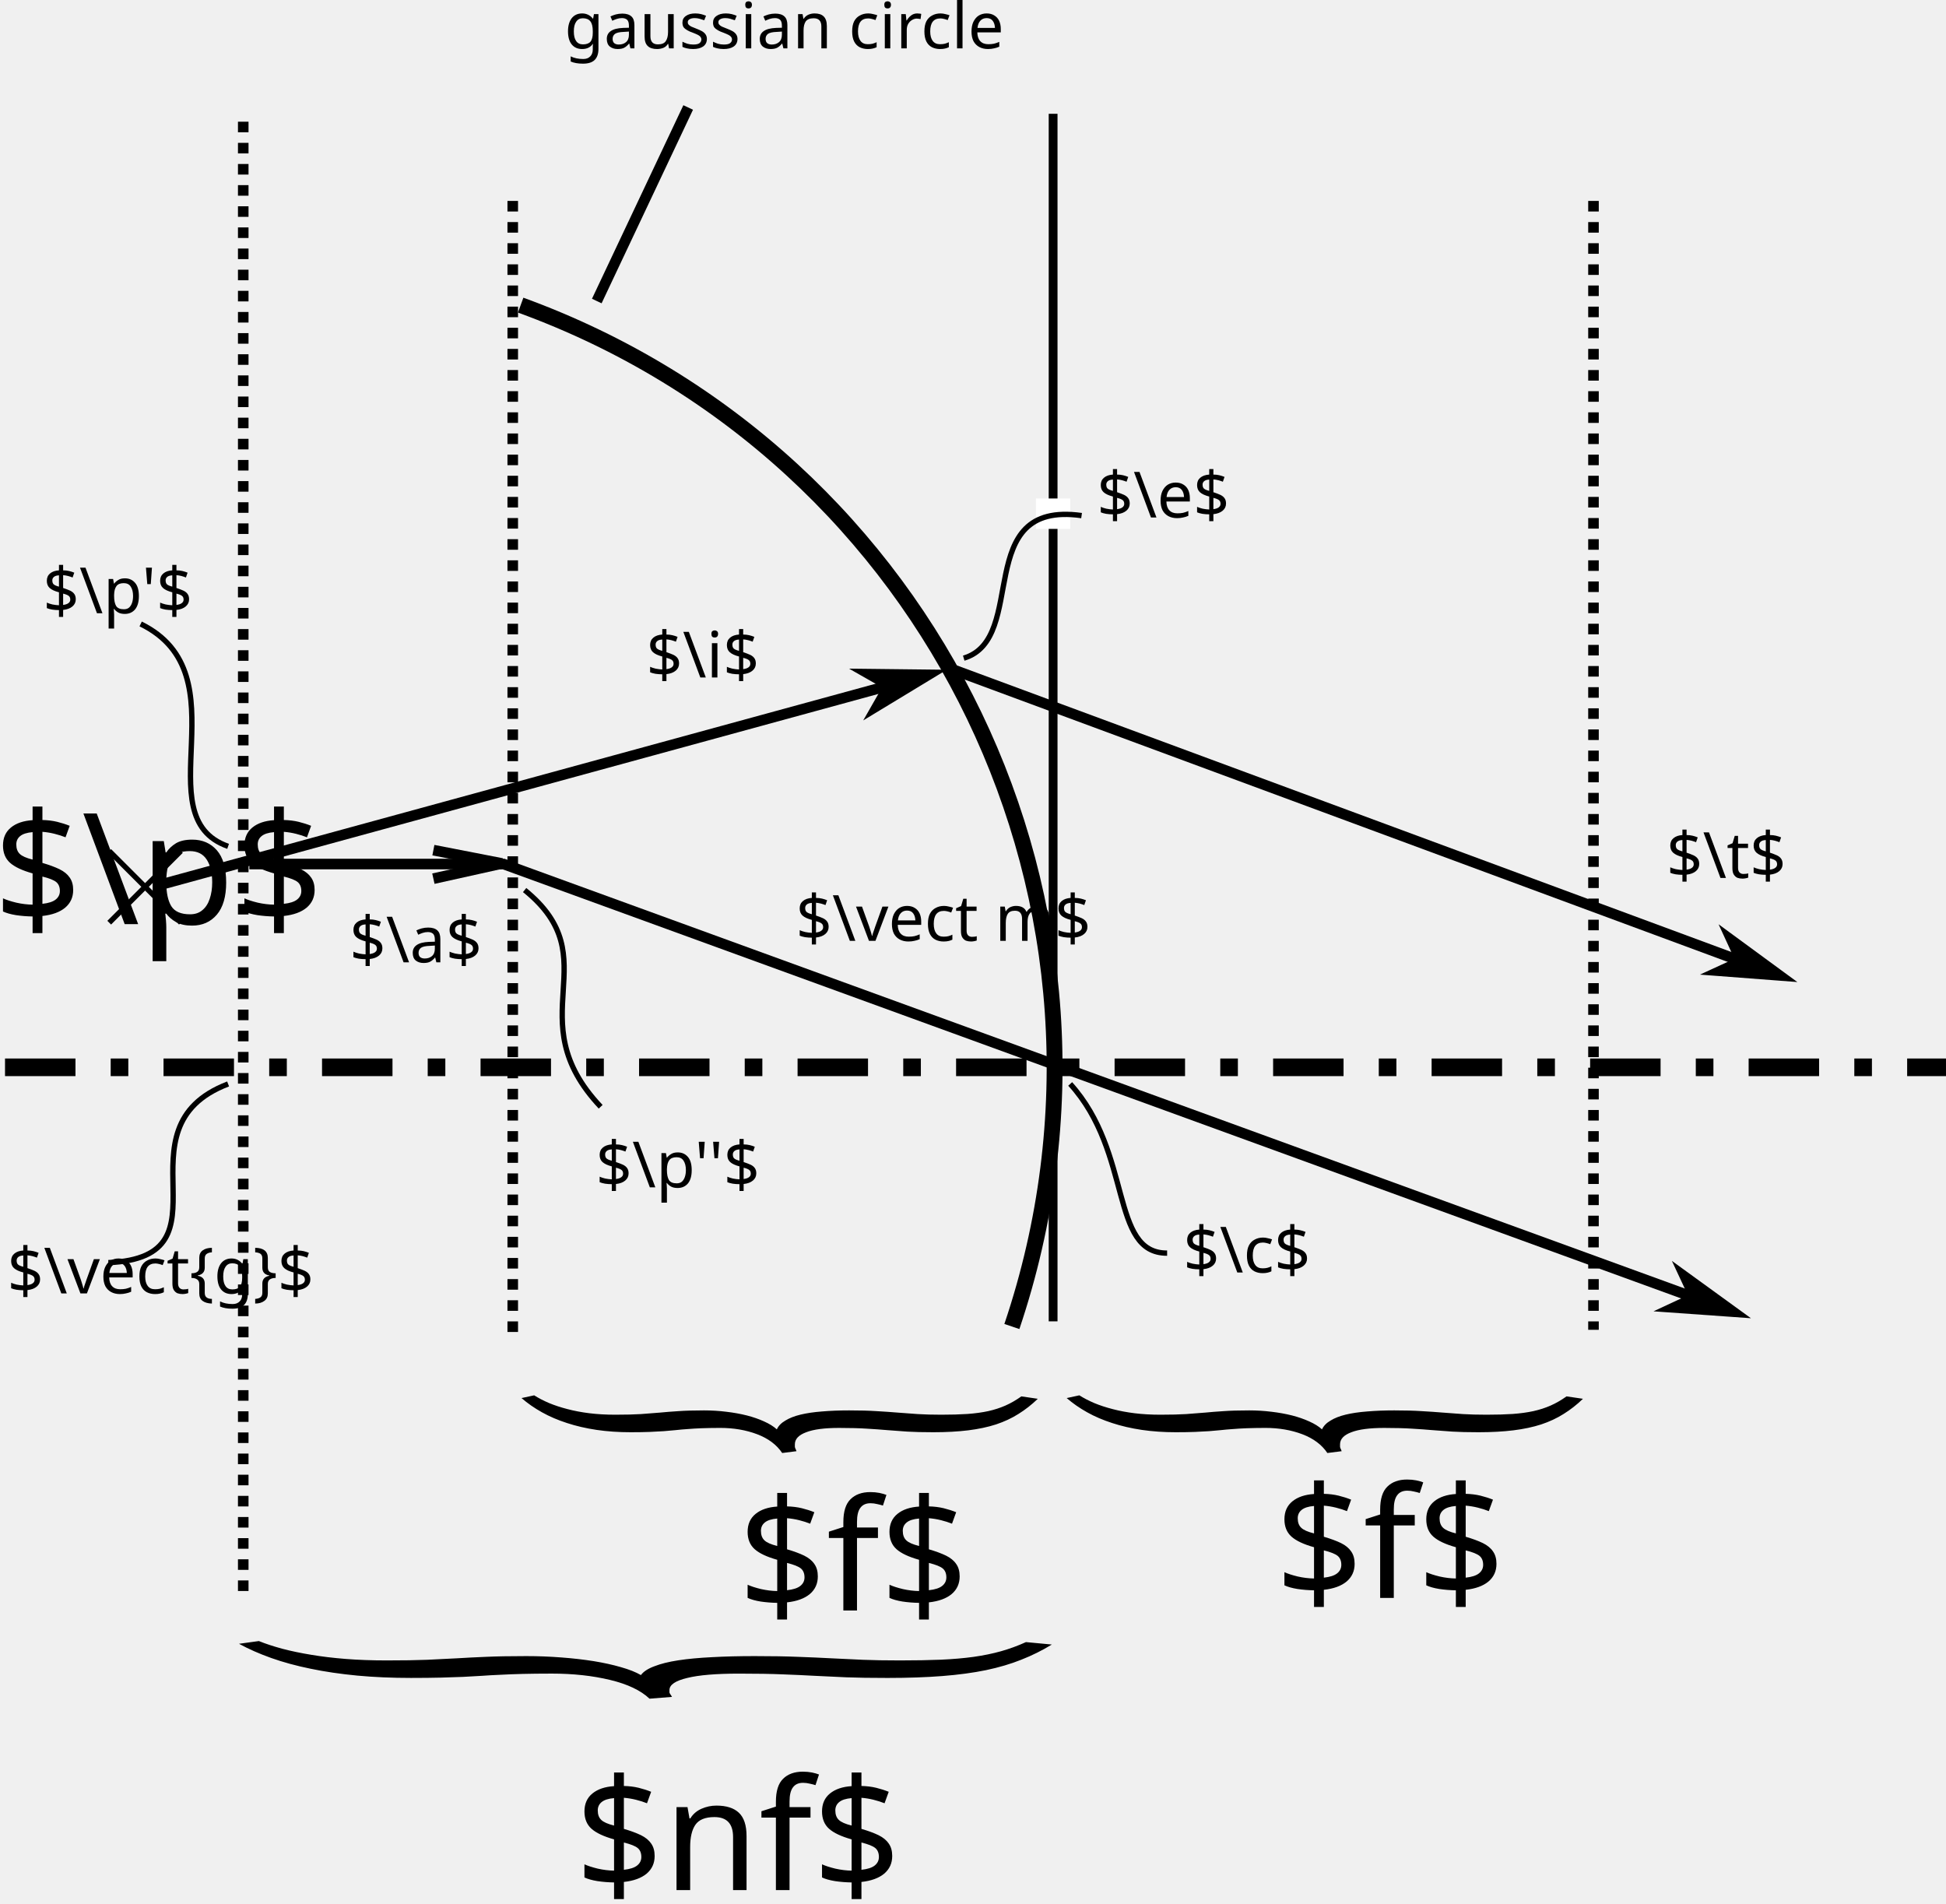
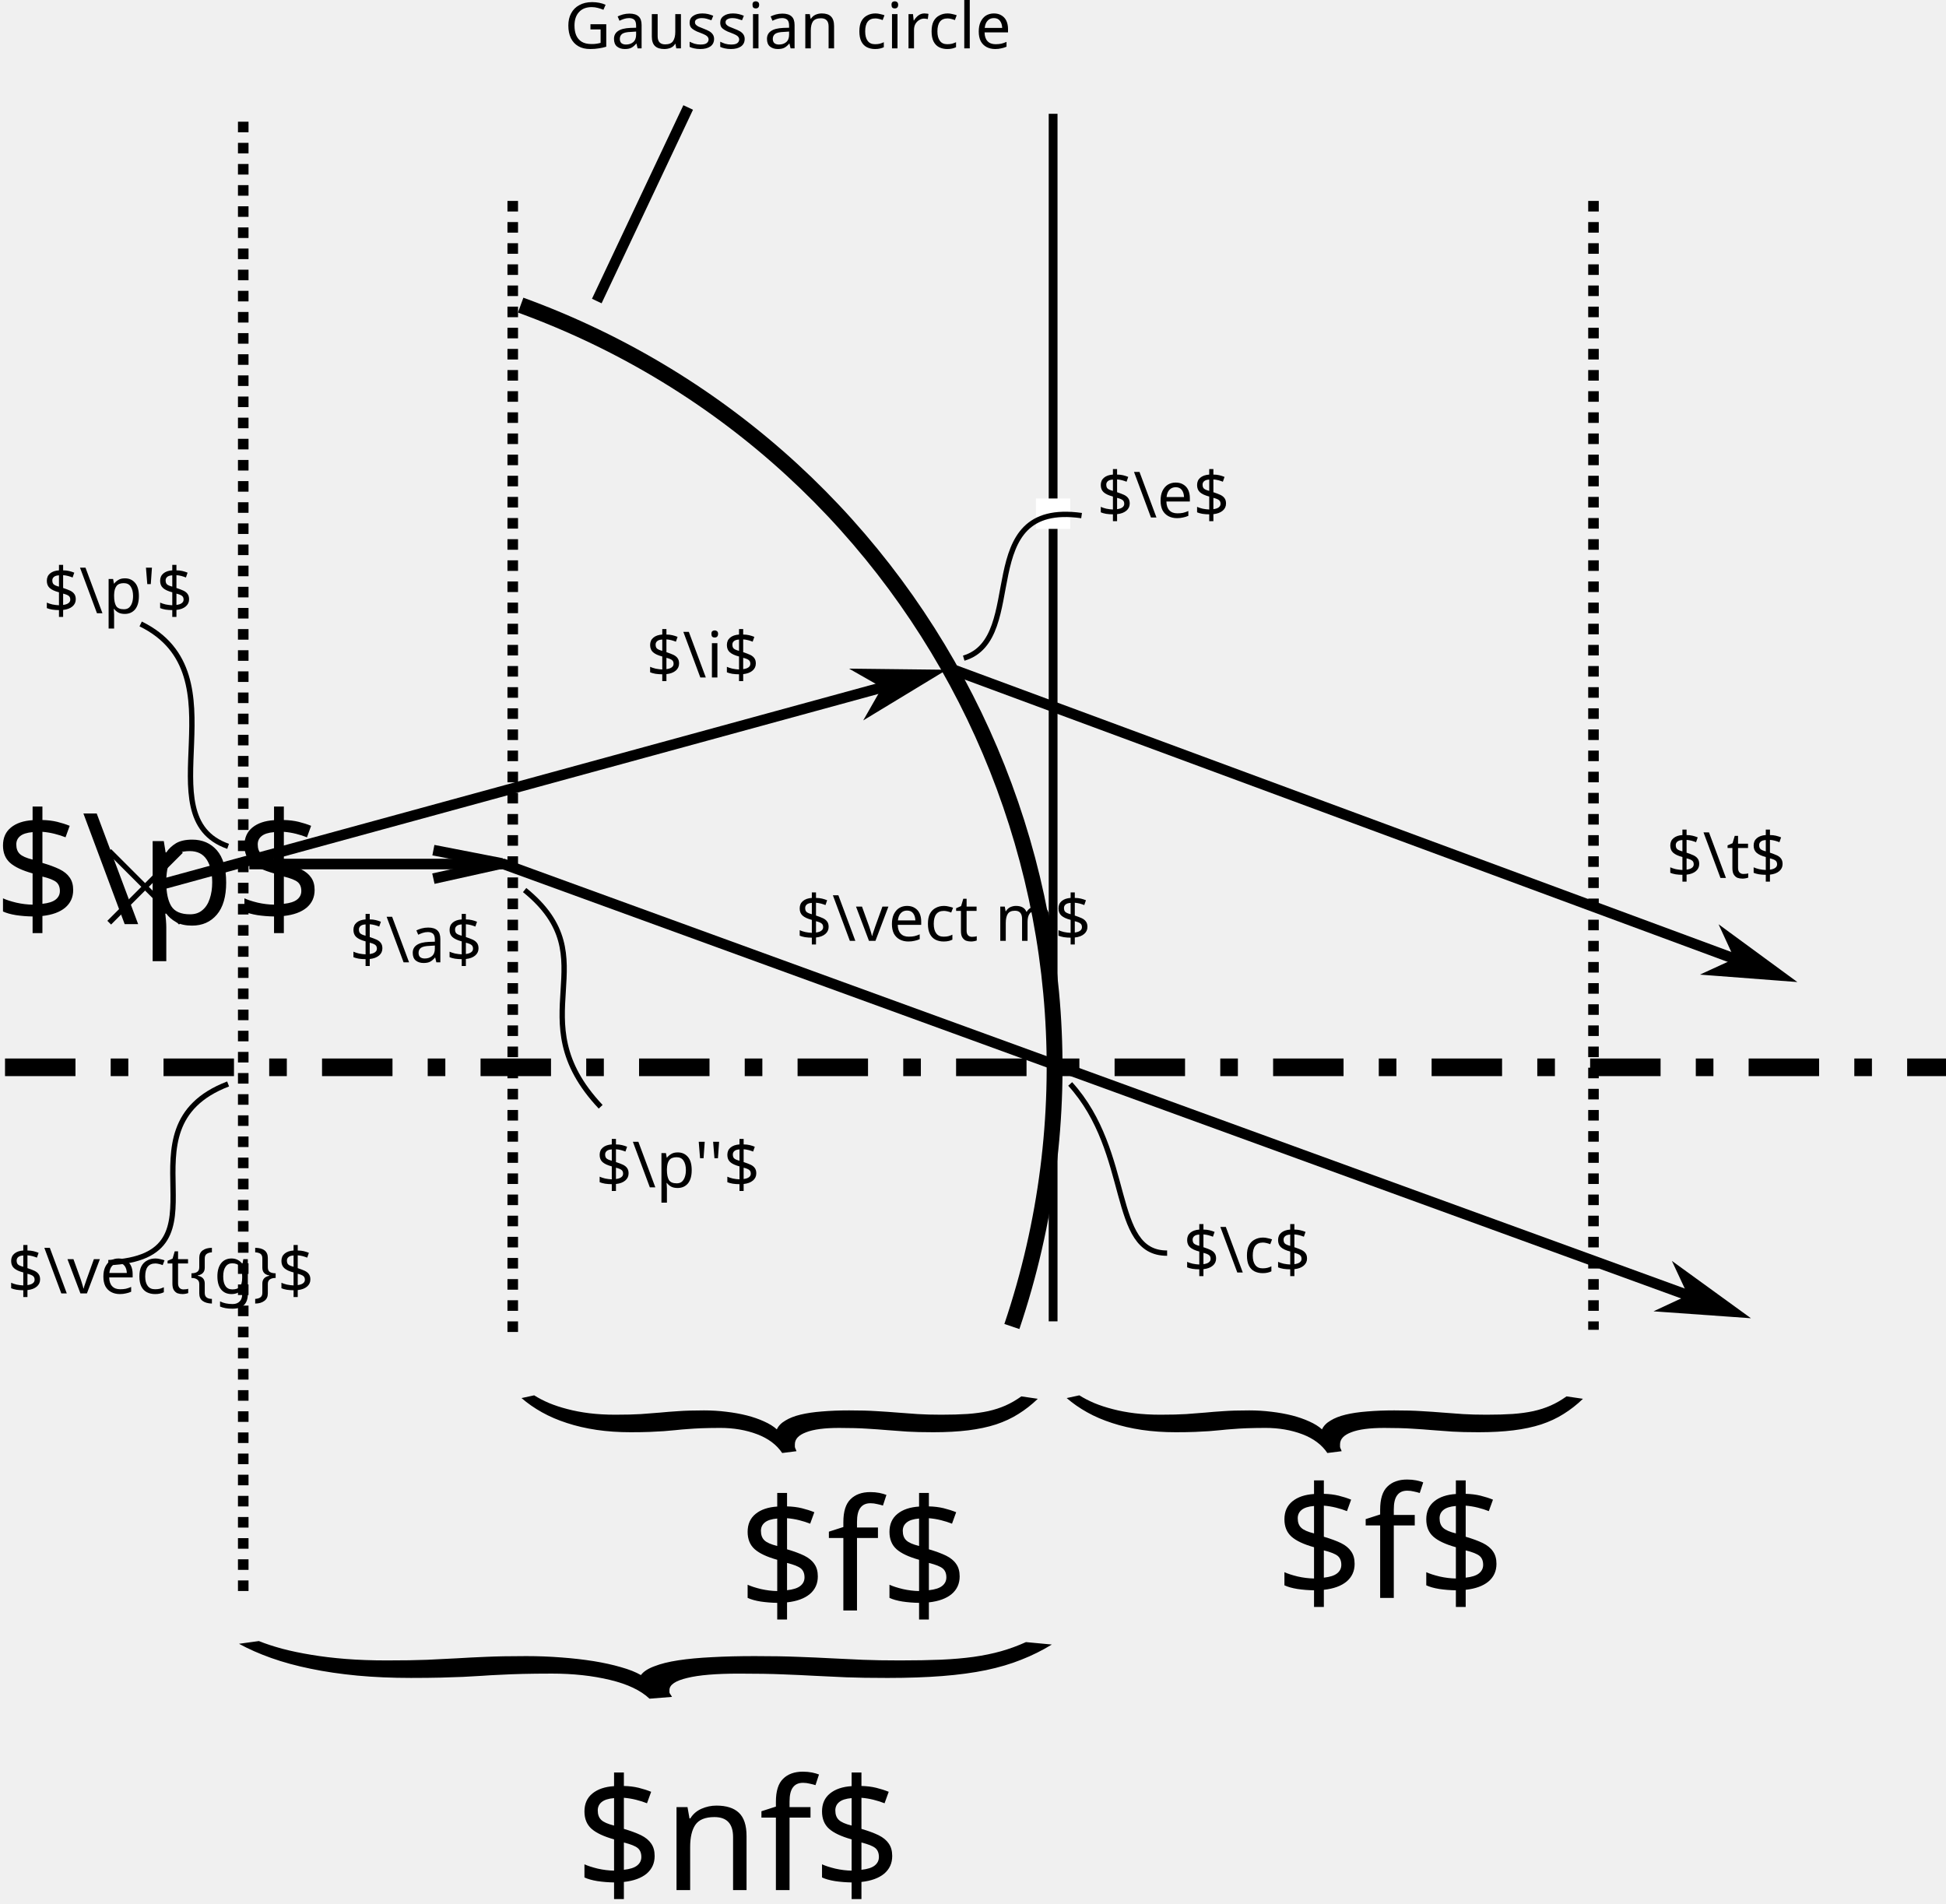
<svg xmlns="http://www.w3.org/2000/svg" width="182.813" height="178.792" id="svg2" version="1.1">
  <defs id="defs4">
    <marker orient="auto" refY="0" refX="0" id="Arrow1Mend" style="overflow:visible">
      <path id="path3829" d="M 0,0 5,-5 -12.5,0 5,5 0,0 z" style="fill-rule:evenodd;stroke:#000000;stroke-width:1pt;marker-start:none" transform="matrix(-0.4,0,0,-0.4,-4,0)" />
    </marker>
  </defs>
  <g id="layer1" transform="translate(-51.99928,-797.4645)" style="display:inline">
    <path style="fill:none;stroke:#000000;stroke-width:0.614;stroke-miterlimit:4;stroke-opacity:1;stroke-dasharray:none;stroke-dashoffset:0" id="path2985" d="M 63.963,47.632 C 80,53.469 88.449,71.037 82.995,87.209" transform="matrix(2.424635,0,0,2.424355,-54.17475,710.6525)" />
    <path style="fill:none;stroke:#000000;stroke-width:1.655;stroke-linecap:butt;stroke-linejoin:miter;stroke-miterlimit:4;stroke-opacity:1;stroke-dasharray:6.618, 3.309, 1.655, 3.309;stroke-dashoffset:0" d="m 52.471,897.729 182.34,0" id="path2987" />
    <path style="fill:none;stroke:#000000;stroke-width:0.827;stroke-linecap:butt;stroke-linejoin:miter;stroke-miterlimit:4;stroke-opacity:1;stroke-dasharray:none" d="m 150.932,808.155 0,113.438" id="path2989" />
    <rect style="fill:#ffffff;fill-opacity:1;fill-rule:nonzero;stroke:none;stroke-width:1.5;stroke-linecap:butt;stroke-miterlimit:4;stroke-opacity:1;stroke-dasharray:1, 2;stroke-dashoffset:0" id="rect3094" width="3.214" height="2.857" x="97.321" y="46.828" transform="translate(51.99928,797.4645)" />
    <path style="fill:none;stroke:#000000;stroke-width:0.993;stroke-linecap:butt;stroke-linejoin:miter;stroke-miterlimit:4;stroke-opacity:1;stroke-dasharray:0.993, 0.993;stroke-dashoffset:0" d="m 74.85,808.898 0,138.027" id="path3155" />
    <path style="fill:none;stroke:#000000;stroke-width:0.993;stroke-linecap:butt;stroke-linejoin:miter;stroke-miterlimit:4;stroke-opacity:1;stroke-dasharray:0.993, 0.993;stroke-dashoffset:0" d="m 201.696,816.34 0,106.048" id="path3163" />
    <path style="fill:none;stroke:#000000;stroke-width:0.993;stroke-linecap:butt;stroke-linejoin:miter;stroke-miterlimit:4;stroke-opacity:1;stroke-dasharray:0.993, 0.993;stroke-dashoffset:0" d="m 100.168,816.34 0,106.639" id="path3163-4" />
    <path style="fill:none;stroke:#000000;stroke-width:0.993;stroke-linecap:butt;stroke-linejoin:miter;stroke-miterlimit:4;stroke-opacity:1;stroke-dasharray:none;marker-end:url(#Arrow1Mend)" d="M 67.465,880.469 139.053,860.898" id="path3786" />
    <path style="fill:none;stroke:#000000;stroke-width:0.993;stroke-linecap:butt;stroke-linejoin:miter;stroke-miterlimit:4;stroke-opacity:1;stroke-dasharray:none;marker-mid:none;marker-end:url(#Arrow1Mend)" d="m 75.425,878.632 23.88,0 115.346,42" id="path3788" />
    <path style="fill:none;stroke:#000000;stroke-width:0.993;stroke-linecap:butt;stroke-linejoin:miter;stroke-miterlimit:4;stroke-opacity:1;stroke-dasharray:none;marker-end:url(#Arrow1Mend)" d="m 141.249,860.265 77.764,28.775" id="path3790" />
    <g id="g4463" transform="matrix(2.424635,0,0,2.424355,-41.52629,-1408.486)">
      <path id="path4443" d="m 42.805,942.887 2.778,2.778" style="fill:none;stroke:#000000;stroke-width:0.205;stroke-linecap:butt;stroke-linejoin:miter;stroke-miterlimit:4;stroke-opacity:1;stroke-dasharray:none" />
      <path id="path4443-7" d="m 45.583,942.887 -2.778,2.778" style="fill:none;stroke:#000000;stroke-width:0.205;stroke-linecap:butt;stroke-linejoin:miter;stroke-miterlimit:4;stroke-opacity:1;stroke-dasharray:none;display:inline" />
    </g>
    <text xml:space="preserve" style="font-size:14.547px;font-style:normal;font-variant:normal;font-weight:normal;font-stretch:normal;line-height:125%;letter-spacing:0px;word-spacing:0px;fill:#000000;fill-opacity:1;stroke:none;font-family:Gentium;-inkscape-font-specification:Gentium" x="51.371" y="884.33" id="text4467" transform="scale(1.000058,0.9999423)">
      <tspan id="tspan4469" x="51.371" y="884.33">$\p$</tspan>
    </text>
    <g transform="matrix(0,-1.515821,3.877885,0,-50.71099,-1454.315)" style="font-size:13.377px;font-style:normal;font-variant:normal;font-weight:normal;font-stretch:normal;line-height:125%;letter-spacing:0px;word-spacing:0px;fill:#000000;fill-opacity:1;stroke:none;font-family:Gentium;-inkscape-font-specification:Gentium" id="text4471">
      <path d="m -1571.991,39.426 c -0.17,0.105 -0.329,0.224 -0.477,0.359 -0.144,0.135 -0.27,0.285 -0.379,0.451 -0.109,0.161 -0.194,0.337 -0.255,0.529 -0.061,0.192 -0.091,0.401 -0.091,0.627 0,0.253 0.013,0.459 0.039,0.621 0.03,0.161 0.061,0.314 0.091,0.457 0.035,0.139 0.065,0.29 0.091,0.451 0.03,0.161 0.046,0.368 0.046,0.621 0,0.183 -0.028,0.364 -0.085,0.542 -0.052,0.174 -0.129,0.34 -0.229,0.496 -0.1,0.152 -0.224,0.292 -0.372,0.418 -0.144,0.126 -0.307,0.229 -0.49,0.307 0.218,0.039 0.401,0.109 0.549,0.209 0.152,0.096 0.274,0.218 0.366,0.366 0.091,0.148 0.157,0.322 0.196,0.523 0.043,0.196 0.065,0.414 0.065,0.653 0,0.261 -0.015,0.483 -0.046,0.666 -0.026,0.183 -0.057,0.355 -0.091,0.516 -0.031,0.161 -0.061,0.322 -0.091,0.483 -0.026,0.161 -0.039,0.351 -0.039,0.568 0,0.239 0.015,0.451 0.046,0.634 0.035,0.187 0.094,0.355 0.176,0.503 0.087,0.152 0.203,0.292 0.346,0.418 0.148,0.131 0.338,0.259 0.568,0.385 l -0.15,0.398 c -0.366,-0.148 -0.679,-0.305 -0.941,-0.47 -0.261,-0.161 -0.477,-0.342 -0.647,-0.542 -0.166,-0.2 -0.287,-0.425 -0.366,-0.673 -0.078,-0.248 -0.118,-0.529 -0.118,-0.843 0,-0.257 0.013,-0.468 0.039,-0.634 0.03,-0.17 0.061,-0.331 0.091,-0.483 0.035,-0.157 0.065,-0.322 0.091,-0.496 0.03,-0.179 0.046,-0.403 0.046,-0.673 0,-0.353 -0.089,-0.618 -0.268,-0.797 -0.174,-0.183 -0.424,-0.274 -0.751,-0.274 -0.061,4e-6 -0.107,4e-6 -0.137,0 -0.026,4e-6 -0.05,0.002 -0.072,0.006 -0.022,4e-6 -0.048,0.004 -0.078,0.013 -0.026,0.004 -0.072,0.011 -0.137,0.02 l -0.111,-0.346 c 0.514,-0.135 0.901,-0.337 1.163,-0.607 0.261,-0.27 0.392,-0.568 0.392,-0.895 0,-0.174 -0.01,-0.324 -0.02,-0.451 -0.013,-0.126 -0.03,-0.239 -0.052,-0.34 -0.017,-0.104 -0.039,-0.2 -0.065,-0.287 -0.022,-0.091 -0.044,-0.187 -0.065,-0.287 -0.017,-0.1 -0.033,-0.213 -0.046,-0.34 -0.013,-0.131 -0.02,-0.285 -0.02,-0.464 0,-0.292 0.048,-0.566 0.144,-0.823 0.1,-0.261 0.242,-0.501 0.425,-0.718 0.183,-0.222 0.405,-0.425 0.666,-0.607 0.261,-0.183 0.555,-0.348 0.882,-0.496 l 0.17,0.307 0,0" id="path4549" />
    </g>
    <g transform="matrix(0,-1.515821,3.877885,0,-50.71099,-1454.315)" style="font-size:13.377px;font-style:normal;font-variant:normal;font-weight:normal;font-stretch:normal;line-height:125%;letter-spacing:0px;word-spacing:0px;fill:#000000;fill-opacity:1;stroke:none;display:inline;font-family:Gentium;-inkscape-font-specification:Gentium" id="text4471-8">
      <path d="m -1571.991,52.633 c -0.17,0.105 -0.329,0.224 -0.477,0.359 -0.144,0.135 -0.27,0.285 -0.379,0.451 -0.109,0.161 -0.194,0.337 -0.255,0.529 -0.061,0.192 -0.091,0.401 -0.091,0.627 0,0.253 0.013,0.459 0.039,0.621 0.03,0.161 0.061,0.314 0.091,0.457 0.035,0.139 0.065,0.29 0.091,0.451 0.03,0.161 0.046,0.368 0.046,0.621 0,0.183 -0.028,0.364 -0.085,0.542 -0.052,0.174 -0.129,0.34 -0.229,0.496 -0.1,0.152 -0.224,0.292 -0.372,0.418 -0.144,0.126 -0.307,0.229 -0.49,0.307 0.218,0.039 0.401,0.109 0.549,0.209 0.152,0.096 0.274,0.218 0.366,0.366 0.091,0.148 0.157,0.322 0.196,0.523 0.043,0.196 0.065,0.414 0.065,0.653 0,0.261 -0.015,0.483 -0.046,0.666 -0.026,0.183 -0.057,0.355 -0.091,0.516 -0.031,0.161 -0.061,0.322 -0.091,0.483 -0.026,0.161 -0.039,0.351 -0.039,0.568 0,0.239 0.015,0.451 0.046,0.634 0.035,0.187 0.094,0.355 0.176,0.503 0.087,0.152 0.203,0.292 0.346,0.418 0.148,0.131 0.338,0.259 0.568,0.385 l -0.15,0.398 c -0.366,-0.148 -0.679,-0.305 -0.941,-0.47 -0.261,-0.161 -0.477,-0.342 -0.647,-0.542 -0.166,-0.2 -0.287,-0.425 -0.366,-0.673 -0.078,-0.248 -0.118,-0.529 -0.118,-0.843 0,-0.257 0.013,-0.468 0.039,-0.634 0.03,-0.17 0.061,-0.331 0.091,-0.483 0.035,-0.157 0.065,-0.322 0.091,-0.496 0.03,-0.179 0.046,-0.403 0.046,-0.673 0,-0.353 -0.089,-0.618 -0.268,-0.797 -0.174,-0.183 -0.424,-0.274 -0.751,-0.274 -0.061,3e-6 -0.107,3e-6 -0.137,0 -0.026,3e-6 -0.05,0.002 -0.072,0.006 -0.022,4e-6 -0.048,0.004 -0.078,0.013 -0.026,0.004 -0.072,0.011 -0.137,0.02 l -0.111,-0.346 c 0.514,-0.135 0.901,-0.337 1.163,-0.607 0.261,-0.27 0.392,-0.568 0.392,-0.895 0,-0.174 -0.01,-0.324 -0.02,-0.451 -0.013,-0.126 -0.03,-0.239 -0.052,-0.34 -0.017,-0.104 -0.039,-0.2 -0.065,-0.287 -0.022,-0.091 -0.044,-0.187 -0.065,-0.287 -0.017,-0.1 -0.033,-0.213 -0.046,-0.34 -0.013,-0.131 -0.02,-0.285 -0.02,-0.464 0,-0.292 0.048,-0.566 0.144,-0.823 0.1,-0.261 0.242,-0.501 0.425,-0.718 0.183,-0.222 0.405,-0.425 0.666,-0.607 0.261,-0.183 0.555,-0.348 0.882,-0.496 l 0.17,0.307 0,0" id="path4552" />
    </g>
    <g transform="matrix(0,-1.208073,4.865749,0,-50.71099,-1454.315)" style="font-size:16.784px;font-style:normal;font-variant:normal;font-weight:normal;font-stretch:normal;line-height:125%;letter-spacing:0px;word-spacing:0px;fill:#000000;fill-opacity:1;stroke:none;display:inline;font-family:Gentium;-inkscape-font-specification:Gentium" id="text4471-5">
      <path d="m -1991.552,26.106 c -0.213,0.131 -0.412,0.281 -0.598,0.451 -0.18,0.169 -0.339,0.358 -0.475,0.565 -0.137,0.202 -0.243,0.423 -0.32,0.664 -0.076,0.24 -0.115,0.503 -0.115,0.787 0,0.317 0.016,0.576 0.049,0.779 0.038,0.202 0.076,0.393 0.115,0.574 0.044,0.175 0.082,0.363 0.115,0.565 0.038,0.202 0.057,0.462 0.057,0.779 0,0.229 -0.035,0.456 -0.106,0.68 -0.066,0.219 -0.161,0.426 -0.287,0.623 -0.126,0.191 -0.281,0.366 -0.467,0.525 -0.18,0.158 -0.385,0.287 -0.615,0.385 0.273,0.049 0.503,0.137 0.688,0.262 0.191,0.12 0.344,0.273 0.459,0.459 0.115,0.186 0.197,0.404 0.246,0.656 0.055,0.246 0.082,0.519 0.082,0.82 0,0.328 -0.019,0.606 -0.057,0.836 -0.033,0.229 -0.071,0.445 -0.115,0.647 -0.038,0.202 -0.076,0.404 -0.115,0.606 -0.033,0.202 -0.049,0.44 -0.049,0.713 0,0.301 0.019,0.565 0.057,0.795 0.044,0.235 0.117,0.445 0.221,0.631 0.109,0.191 0.254,0.366 0.434,0.525 0.186,0.164 0.423,0.325 0.713,0.484 l -0.189,0.5 c -0.459,-0.186 -0.852,-0.382 -1.18,-0.59 -0.328,-0.202 -0.598,-0.429 -0.811,-0.68 -0.208,-0.251 -0.361,-0.533 -0.459,-0.844 -0.098,-0.311 -0.148,-0.664 -0.148,-1.057 0,-0.322 0.016,-0.587 0.049,-0.795 0.038,-0.213 0.076,-0.415 0.115,-0.606 0.044,-0.197 0.082,-0.404 0.115,-0.623 0.038,-0.224 0.057,-0.505 0.057,-0.844 0,-0.443 -0.112,-0.776 -0.336,-1 -0.218,-0.229 -0.533,-0.344 -0.942,-0.344 -0.076,5e-6 -0.134,5e-6 -0.172,0 -0.033,5e-6 -0.063,0.003 -0.09,0.008 -0.027,5e-6 -0.06,0.005 -0.098,0.016 -0.033,0.005 -0.09,0.014 -0.172,0.025 l -0.139,-0.434 c 0.645,-0.169 1.131,-0.423 1.459,-0.762 0.328,-0.339 0.492,-0.713 0.492,-1.123 0,-0.219 -0.01,-0.407 -0.025,-0.565 -0.016,-0.158 -0.038,-0.3 -0.066,-0.426 -0.022,-0.131 -0.049,-0.251 -0.082,-0.361 -0.027,-0.115 -0.055,-0.235 -0.082,-0.361 -0.022,-0.126 -0.041,-0.268 -0.057,-0.426 -0.016,-0.164 -0.025,-0.358 -0.025,-0.582 0,-0.366 0.06,-0.71 0.18,-1.033 0.126,-0.328 0.303,-0.628 0.533,-0.902 0.229,-0.279 0.508,-0.533 0.836,-0.762 0.328,-0.229 0.697,-0.437 1.106,-0.623 l 0.213,0.385 0,0" id="path4555" />
    </g>
    <text xml:space="preserve" style="font-size:14.547px;font-style:normal;font-variant:normal;font-weight:normal;font-stretch:normal;line-height:125%;letter-spacing:0px;word-spacing:0px;fill:#000000;fill-opacity:1;stroke:none;font-family:Gentium;-inkscape-font-specification:Gentium" x="121.321" y="948.813" id="text4517" transform="scale(1.000058,0.9999423)">
      <tspan id="tspan4519" x="121.321" y="948.813">$f$</tspan>
    </text>
    <text xml:space="preserve" style="font-size:14.547px;font-style:normal;font-variant:normal;font-weight:normal;font-stretch:normal;line-height:125%;letter-spacing:0px;word-spacing:0px;fill:#000000;fill-opacity:1;stroke:none;font-family:Gentium;-inkscape-font-specification:Gentium" x="171.748" y="947.631" id="text4521" transform="scale(1.000058,0.9999423)">
      <tspan id="tspan4523" x="171.748" y="947.631">$f$</tspan>
    </text>
    <text xml:space="preserve" style="font-size:14.547px;font-style:normal;font-variant:normal;font-weight:normal;font-stretch:normal;line-height:125%;letter-spacing:0px;word-spacing:0px;fill:#000000;fill-opacity:1;stroke:none;font-family:Gentium;-inkscape-font-specification:Gentium" x="105.992" y="975.077" id="text4525" transform="scale(1.000058,0.9999423)">
      <tspan id="tspan4527" x="105.992" y="975.077">$nf$</tspan>
    </text>
    <text xml:space="preserve" style="font-size:6px;font-style:normal;font-variant:normal;font-weight:normal;font-stretch:normal;line-height:125%;letter-spacing:0px;word-spacing:0px;fill:#000000;fill-opacity:1;stroke:none;font-family:Gentium;-inkscape-font-specification:Gentium" x="105.032" y="802.006" id="text3069">
-       <tspan id="tspan3071" x="105.032" y="802.006">gaussian circle</tspan>
+       <tspan id="tspan3071" x="105.032" y="802.006">Gaussian circle</tspan>
    </text>
    <path style="fill:none;stroke:#000000;stroke-width:1px;stroke-linecap:butt;stroke-linejoin:miter;stroke-opacity:1" d="M 81.317,-0.18 72.731,18.002" id="path3073" transform="translate(35.33176,807.7418)" />
    <text xml:space="preserve" style="font-size:6px;font-style:normal;font-variant:normal;font-weight:normal;font-stretch:normal;line-height:125%;letter-spacing:0px;word-spacing:0px;fill:#000000;fill-opacity:1;stroke:none;font-family:Gentium;-inkscape-font-specification:Gentium" x="112.7" y="861.105" id="text3015">
      <tspan id="tspan3017" x="112.7" y="861.105">$\i$</tspan>
    </text>
    <text xml:space="preserve" style="font-size:6px;font-style:normal;font-variant:normal;font-weight:normal;font-stretch:normal;line-height:125%;letter-spacing:0px;word-spacing:0px;fill:#000000;fill-opacity:1;stroke:none;font-family:Gentium;-inkscape-font-specification:Gentium" x="208.537" y="879.94" id="text3019">
      <tspan id="tspan3021" x="208.537" y="879.94">$\t$</tspan>
    </text>
    <text xml:space="preserve" style="font-size:6px;font-style:normal;font-variant:normal;font-weight:normal;font-stretch:normal;line-height:125%;letter-spacing:0px;word-spacing:0px;fill:#000000;fill-opacity:1;stroke:none;font-family:Gentium;-inkscape-font-specification:Gentium" x="32.83" y="90.404" id="text3023" transform="translate(51.99928,797.4645)">
      <tspan id="tspan3025" x="32.83" y="90.404">$\a$</tspan>
    </text>
    <text xml:space="preserve" style="font-size:6px;font-style:normal;font-variant:normal;font-weight:normal;font-stretch:normal;line-height:125%;letter-spacing:0px;word-spacing:0px;fill:#000000;fill-opacity:1;stroke:none;font-family:Gentium;-inkscape-font-specification:Gentium" x="126.751" y="885.848" id="text3027">
      <tspan id="tspan3029" x="126.751" y="885.848">$\vect m$</tspan>
    </text>
    <path style="fill:none;stroke:#000000;stroke-width:1px;stroke-linecap:butt;stroke-linejoin:miter;stroke-opacity:1" d="m 40.714,79.864 6.429,1.25 -6.429,1.429" id="path4351" transform="translate(51.99928,797.4645)" />
    <text xml:space="preserve" style="font-size:6px;font-style:normal;font-variant:normal;font-weight:normal;font-stretch:normal;line-height:125%;letter-spacing:0px;word-spacing:0px;fill:#000000;fill-opacity:1;stroke:none;font-family:Gentium;-inkscape-font-specification:Gentium" x="155.035" y="846.078" id="text4410">
      <tspan id="tspan4412" x="155.035" y="846.078">$\e$</tspan>
    </text>
    <path style="fill:none;stroke:#000000;stroke-width:0.5;stroke-linecap:butt;stroke-linejoin:miter;stroke-opacity:1" d="M 90.536,61.828 C 96.704,59.998 91.213,46.975 101.607,48.435" id="path4414" transform="translate(51.99928,797.4645)" />
    <text xml:space="preserve" style="font-size:6px;font-style:normal;font-variant:normal;font-weight:normal;font-stretch:normal;line-height:125%;letter-spacing:0px;word-spacing:0px;fill:#000000;fill-opacity:1;stroke:none;display:inline;font-family:Gentium;-inkscape-font-specification:Gentium" x="56.025" y="855.074" id="text3023-2">
      <tspan id="tspan3025-7" x="56.025" y="855.074">$\p'$</tspan>
    </text>
    <text xml:space="preserve" style="font-size:6px;font-style:normal;font-variant:normal;font-weight:normal;font-stretch:normal;line-height:125%;letter-spacing:0px;word-spacing:0px;fill:#000000;fill-opacity:1;stroke:none;display:inline;font-family:Gentium;-inkscape-font-specification:Gentium" x="107.957" y="909.005" id="text3023-2-2">
      <tspan id="tspan3025-7-9" x="107.957" y="909.005">$\p''$</tspan>
    </text>
    <path style="fill:none;stroke:#000000;stroke-width:0.5;stroke-linecap:butt;stroke-linejoin:miter;stroke-opacity:1;display:inline" d="m 108.428,901.435 c -7.898,-8.371 0.892,-13.861 -7.143,-20.357" id="path4414-6" />
    <path style="fill:none;stroke:#000000;stroke-width:0.5;stroke-linecap:butt;stroke-linejoin:miter;stroke-opacity:1;display:inline" d="m 73.428,876.971 c -7.976,-2.789 1.535,-16.117 -8.214,-20.893" id="path4414-5" />
    <text xml:space="preserve" style="font-size:6px;font-style:normal;font-variant:normal;font-weight:normal;font-stretch:normal;line-height:125%;letter-spacing:0px;word-spacing:0px;fill:#000000;fill-opacity:1;stroke:none;display:inline;font-family:Gentium;-inkscape-font-specification:Gentium" x="52.672" y="918.969" id="text3023-2-2-1">
      <tspan id="tspan3025-7-9-4" x="52.672" y="918.969">$\vect{g}$</tspan>
    </text>
    <text xml:space="preserve" style="font-size:6px;font-style:normal;font-variant:normal;font-weight:normal;font-stretch:normal;line-height:125%;letter-spacing:0px;word-spacing:0px;fill:#000000;fill-opacity:1;stroke:none;display:inline;font-family:Gentium;-inkscape-font-specification:Gentium" x="163.15" y="917.005" id="text3023-2-2-5">
      <tspan id="tspan3025-7-9-7" x="163.15" y="917.005">$\c$</tspan>
    </text>
    <path style="fill:none;stroke:#000000;stroke-width:0.5;stroke-linecap:butt;stroke-linejoin:miter;stroke-opacity:1;display:inline" d="m 161.642,915.185 c -5.398,0.022 -3.215,-9.397 -9.107,-15.893" id="path4414-6-0" />
    <path style="fill:none;stroke:#000000;stroke-width:0.5;stroke-linecap:butt;stroke-linejoin:miter;stroke-opacity:1;display:inline" d="m 62.178,916.078 c 12.102,-0.514 0.356,-12.611 11.25,-16.786" id="path4414-6-4" />
  </g>
  <g id="layer2" style="display:none" transform="translate(-51.99928,77.7323)">
    <path style="fill:none;stroke:#000000;stroke-width:0.162;stroke-miterlimit:4;stroke-opacity:1;stroke-dasharray:none;stroke-dashoffset:0" id="path2990" d="m 106.066,65.038 c 0,6.276 -5.088,11.364 -11.364,11.364 -6.276,0 -11.364,-5.088 -11.364,-11.364 0,-6.276 5.088,-11.364 11.364,-11.364 6.276,0 11.364,5.088 11.364,11.364 z" transform="matrix(1.855556,0,0,1.855556,-92.56016,-44.23134)" />
  </g>
</svg>
